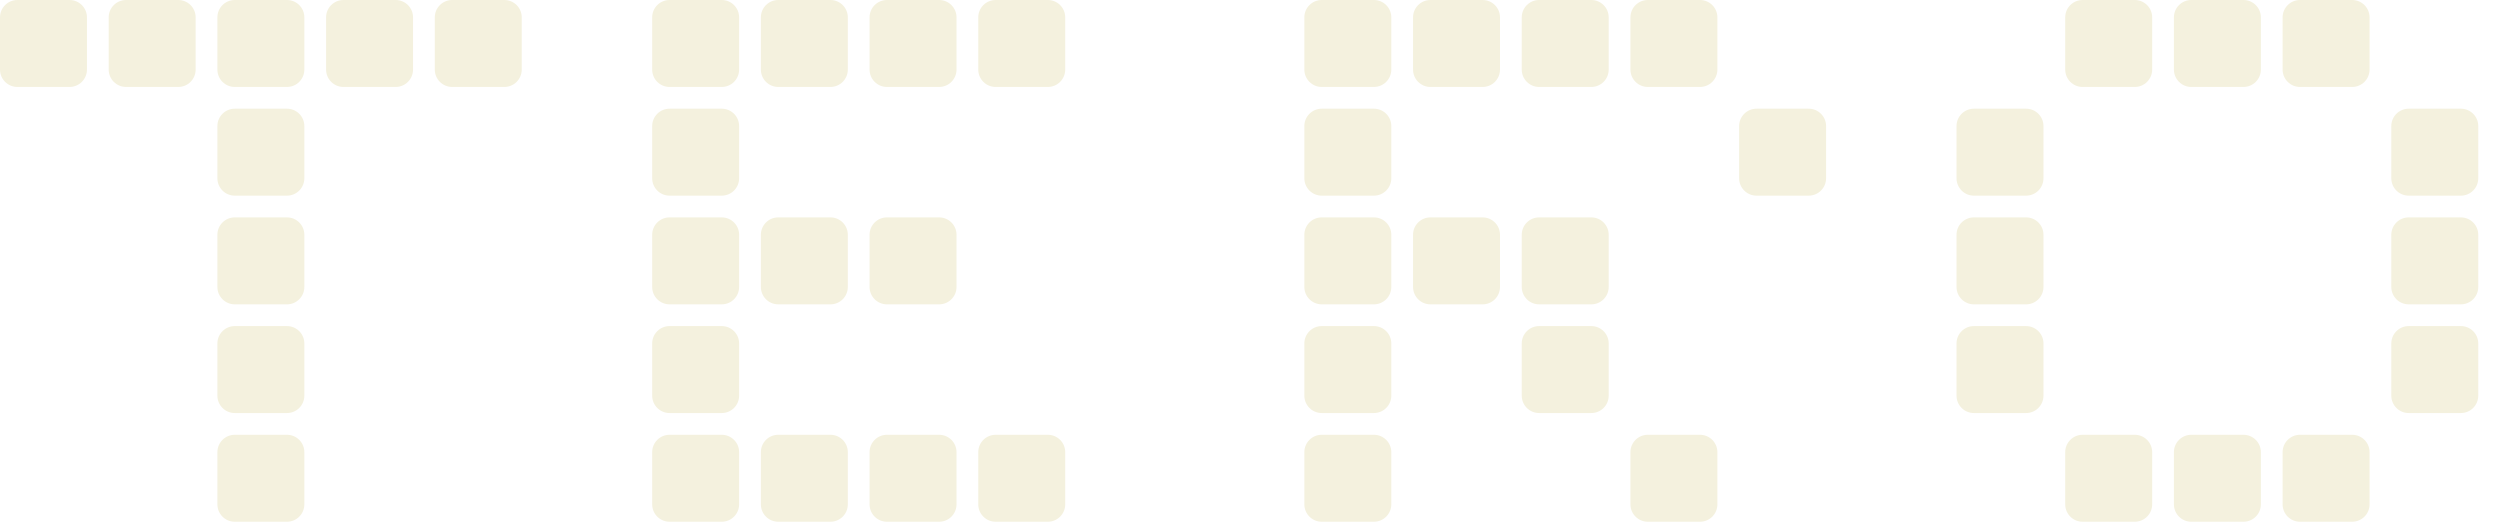
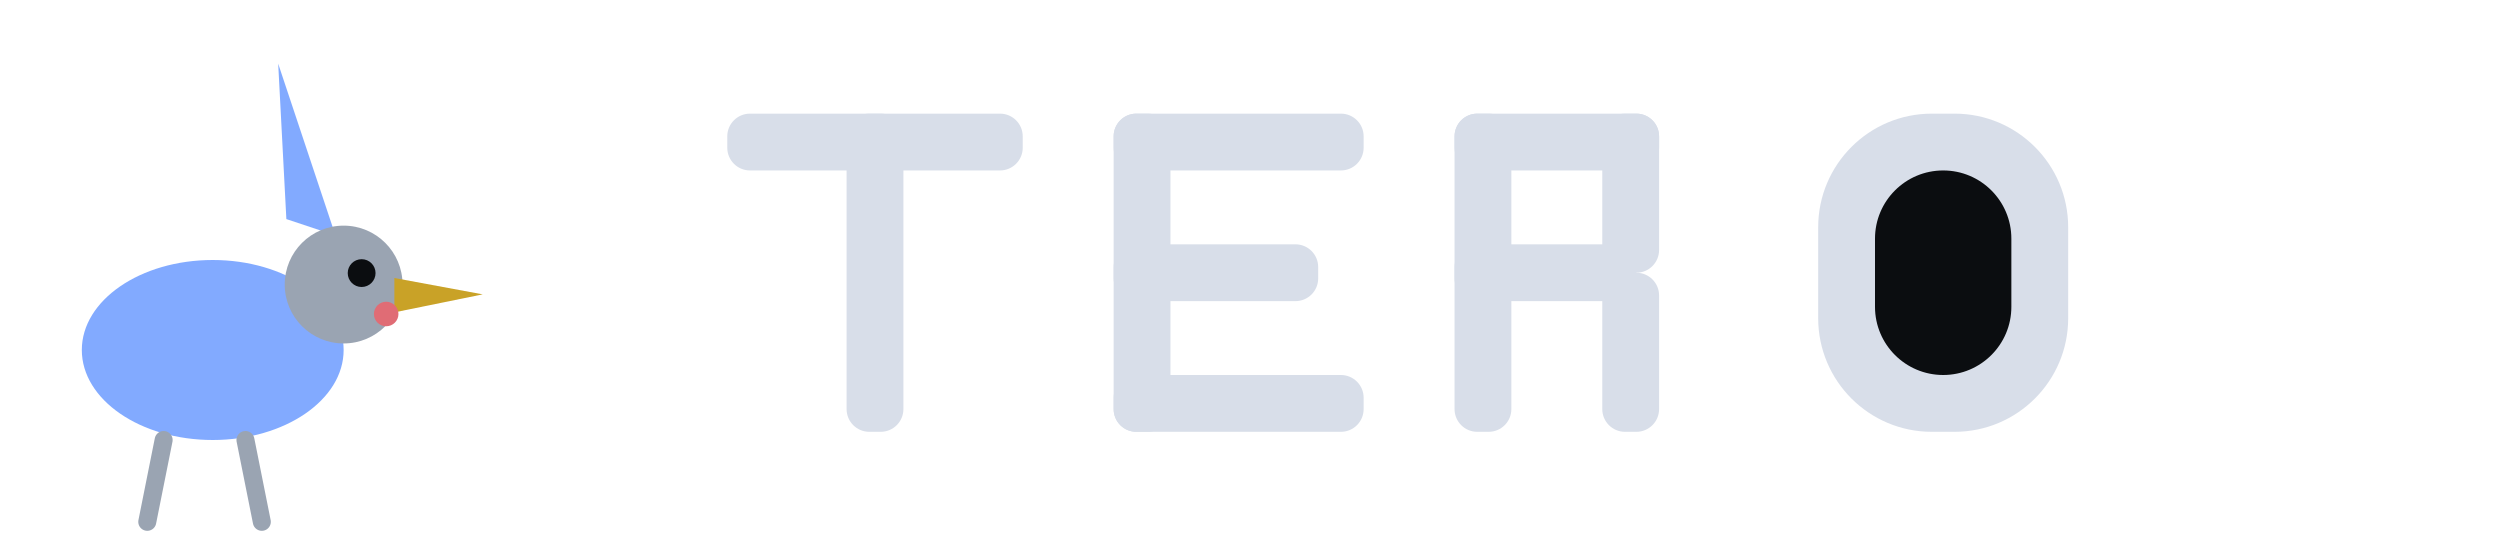
- <svg xmlns="http://www.w3.org/2000/svg" viewBox="0 0 230 48" role="img" aria-label="tero">
-   <rect x="0" y="0" width="8" height="8" rx="1.6" fill="#F4F1DE" />
-   <rect x="10" y="0" width="8" height="8" rx="1.6" fill="#F4F1DE" />
-   <rect x="20" y="0" width="8" height="8" rx="1.6" fill="#F4F1DE" />
-   <rect x="30" y="0" width="8" height="8" rx="1.6" fill="#F4F1DE" />
-   <rect x="40" y="0" width="8" height="8" rx="1.6" fill="#F4F1DE" />
-   <rect x="20" y="10" width="8" height="8" rx="1.6" fill="#F4F1DE" />
-   <rect x="20" y="20" width="8" height="8" rx="1.6" fill="#F4F1DE" />
-   <rect x="20" y="30" width="8" height="8" rx="1.6" fill="#F4F1DE" />
-   <rect x="20" y="40" width="8" height="8" rx="1.6" fill="#F4F1DE" />
-   <rect x="60" y="0" width="8" height="8" rx="1.6" fill="#F4F1DE" />
-   <rect x="70" y="0" width="8" height="8" rx="1.6" fill="#F4F1DE" />
-   <rect x="80" y="0" width="8" height="8" rx="1.6" fill="#F4F1DE" />
-   <rect x="90" y="0" width="8" height="8" rx="1.6" fill="#F4F1DE" />
-   <rect x="60" y="10" width="8" height="8" rx="1.6" fill="#F4F1DE" />
-   <rect x="60" y="20" width="8" height="8" rx="1.6" fill="#F4F1DE" />
-   <rect x="70" y="20" width="8" height="8" rx="1.6" fill="#F4F1DE" />
-   <rect x="80" y="20" width="8" height="8" rx="1.6" fill="#F4F1DE" />
-   <rect x="60" y="30" width="8" height="8" rx="1.6" fill="#F4F1DE" />
-   <rect x="60" y="40" width="8" height="8" rx="1.6" fill="#F4F1DE" />
-   <rect x="70" y="40" width="8" height="8" rx="1.6" fill="#F4F1DE" />
-   <rect x="80" y="40" width="8" height="8" rx="1.6" fill="#F4F1DE" />
-   <rect x="90" y="40" width="8" height="8" rx="1.6" fill="#F4F1DE" />
-   <rect x="120" y="0" width="8" height="8" rx="1.6" fill="#F4F1DE" />
-   <rect x="130" y="0" width="8" height="8" rx="1.6" fill="#F4F1DE" />
-   <rect x="140" y="0" width="8" height="8" rx="1.6" fill="#F4F1DE" />
-   <rect x="150" y="0" width="8" height="8" rx="1.6" fill="#F4F1DE" />
-   <rect x="120" y="10" width="8" height="8" rx="1.6" fill="#F4F1DE" />
-   <rect x="160" y="10" width="8" height="8" rx="1.6" fill="#F4F1DE" />
-   <rect x="120" y="20" width="8" height="8" rx="1.6" fill="#F4F1DE" />
-   <rect x="130" y="20" width="8" height="8" rx="1.6" fill="#F4F1DE" />
-   <rect x="140" y="20" width="8" height="8" rx="1.6" fill="#F4F1DE" />
-   <rect x="120" y="30" width="8" height="8" rx="1.6" fill="#F4F1DE" />
-   <rect x="140" y="30" width="8" height="8" rx="1.6" fill="#F4F1DE" />
-   <rect x="120" y="40" width="8" height="8" rx="1.6" fill="#F4F1DE" />
-   <rect x="150" y="40" width="8" height="8" rx="1.6" fill="#F4F1DE" />
-   <rect x="190" y="0" width="8" height="8" rx="1.6" fill="#F4F1DE" />
-   <rect x="200" y="0" width="8" height="8" rx="1.6" fill="#F4F1DE" />
-   <rect x="210" y="0" width="8" height="8" rx="1.6" fill="#F4F1DE" />
-   <rect x="180" y="10" width="8" height="8" rx="1.6" fill="#F4F1DE" />
-   <rect x="220" y="10" width="8" height="8" rx="1.6" fill="#F4F1DE" />
-   <rect x="180" y="20" width="8" height="8" rx="1.6" fill="#F4F1DE" />
-   <rect x="220" y="20" width="8" height="8" rx="1.6" fill="#F4F1DE" />
-   <rect x="180" y="30" width="8" height="8" rx="1.6" fill="#F4F1DE" />
-   <rect x="220" y="30" width="8" height="8" rx="1.6" fill="#F4F1DE" />
-   <rect x="190" y="40" width="8" height="8" rx="1.6" fill="#F4F1DE" />
-   <rect x="200" y="40" width="8" height="8" rx="1.6" fill="#F4F1DE" />
-   <rect x="210" y="40" width="8" height="8" rx="1.6" fill="#F4F1DE" />
+ <svg xmlns="http://www.w3.org/2000/svg" viewBox="0 0 220 48" role="img" aria-label="tero">
+   <g transform="translate(0,2) scale(0.72)">
+     <path d="M34 5 L41 26 L35 24 Z" fill="#82aaff" />
+     <ellipse cx="26" cy="40" rx="16" ry="11" fill="#82aaff" />
+     <circle cx="42" cy="32" r="7.2" fill="#9aa4b2" />
+     <circle cx="44.2" cy="30.6" r="1.7" fill="#0b0d10" />
+     <path d="M48.2 31.2 L59 33.2 L48.2 35.4 Z" fill="#c9a227" />
+     <circle cx="47.2" cy="35.6" r="1.5" fill="#e06c75" />
+     <path d="M20 51 L18 61 M30 51 L32 61" stroke="#9aa4b2" stroke-width="2.2" stroke-linecap="round" fill="none" />
+   </g>
+   <g fill="#d8dee9">
+     <rect x="64" y="10" width="26" height="5" rx="2" />
+     <rect x="74.5" y="10" width="5" height="28" rx="2" />
+     <rect x="98" y="10" width="22" height="5" rx="2" />
+     <rect x="98" y="10" width="5" height="28" rx="2" />
+     <rect x="98" y="21.5" width="18" height="5" rx="2" />
+     <rect x="98" y="33" width="22" height="5" rx="2" />
+     <rect x="128" y="10" width="5" height="28" rx="2" />
+     <rect x="128" y="10" width="18" height="5" rx="2" />
+     <rect x="141" y="10" width="5" height="14" rx="2" />
+     <rect x="128" y="21.5" width="16" height="5" rx="2" />
+     <rect x="141" y="24" width="5" height="14" rx="2" />
+     <rect x="160" y="10" width="22" height="28" rx="10" />
+     <rect x="165" y="15" width="12" height="18" rx="6" fill="#0b0d10" />
+   </g>
</svg>
